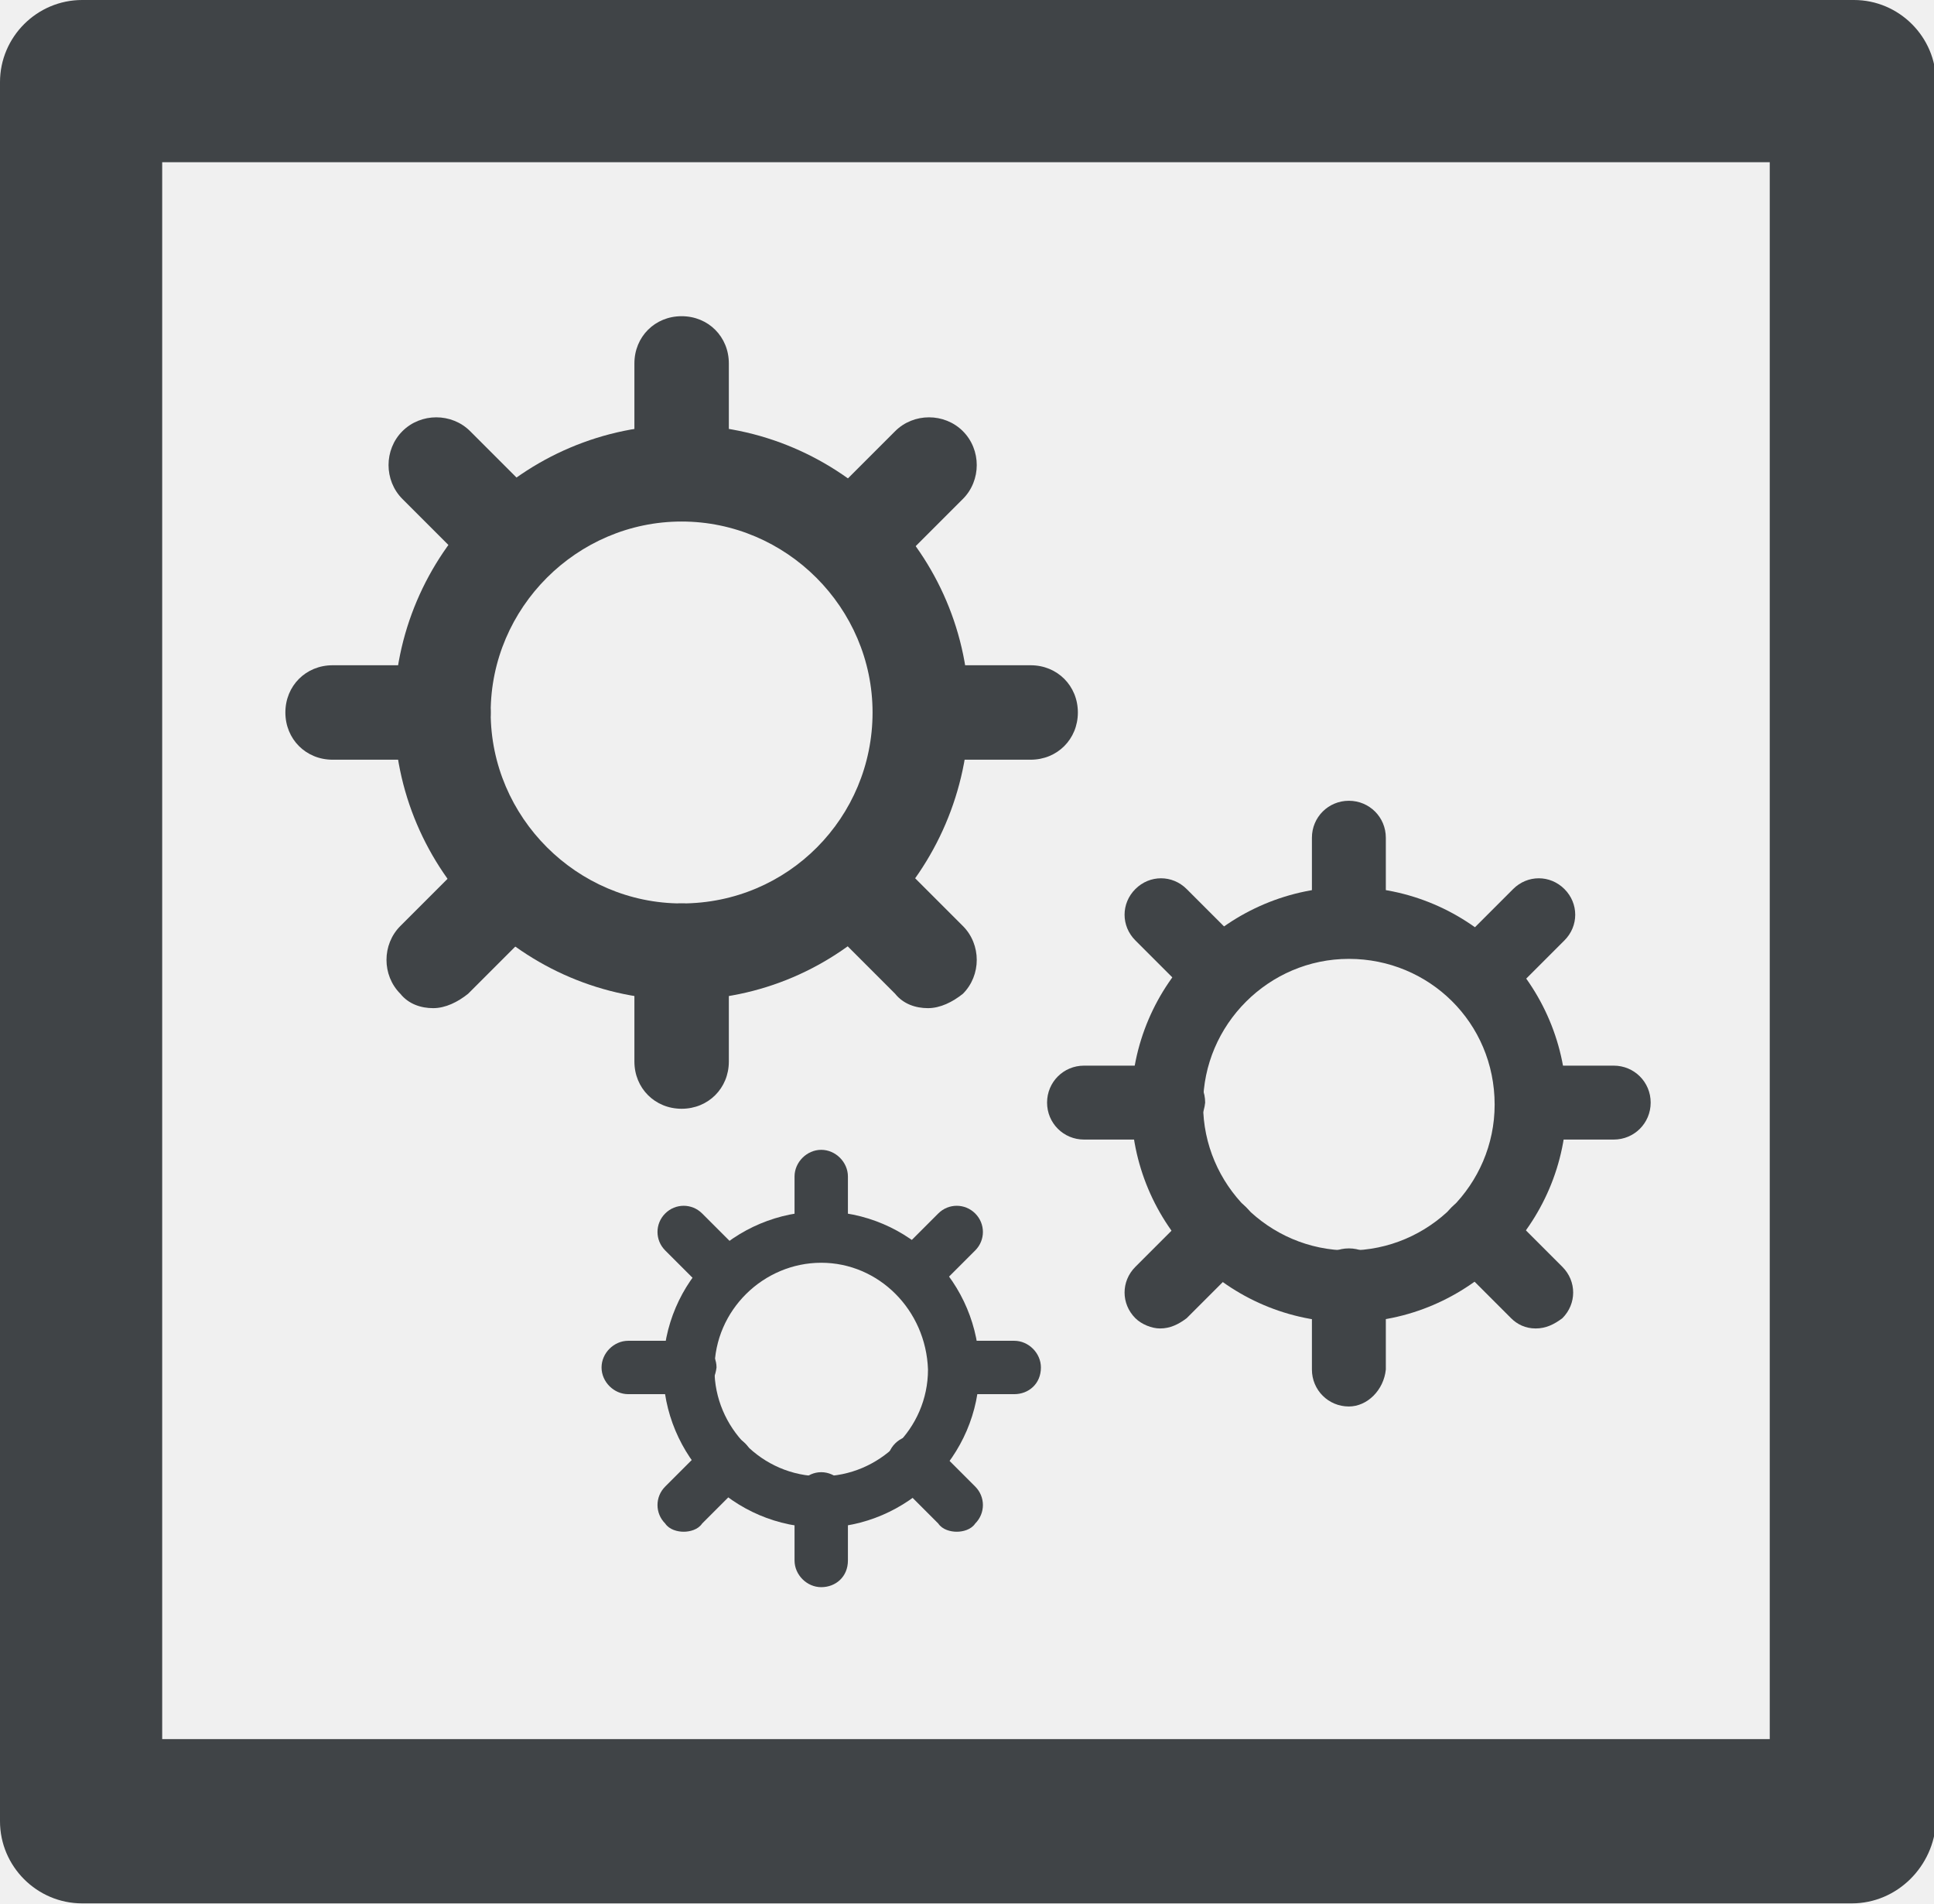
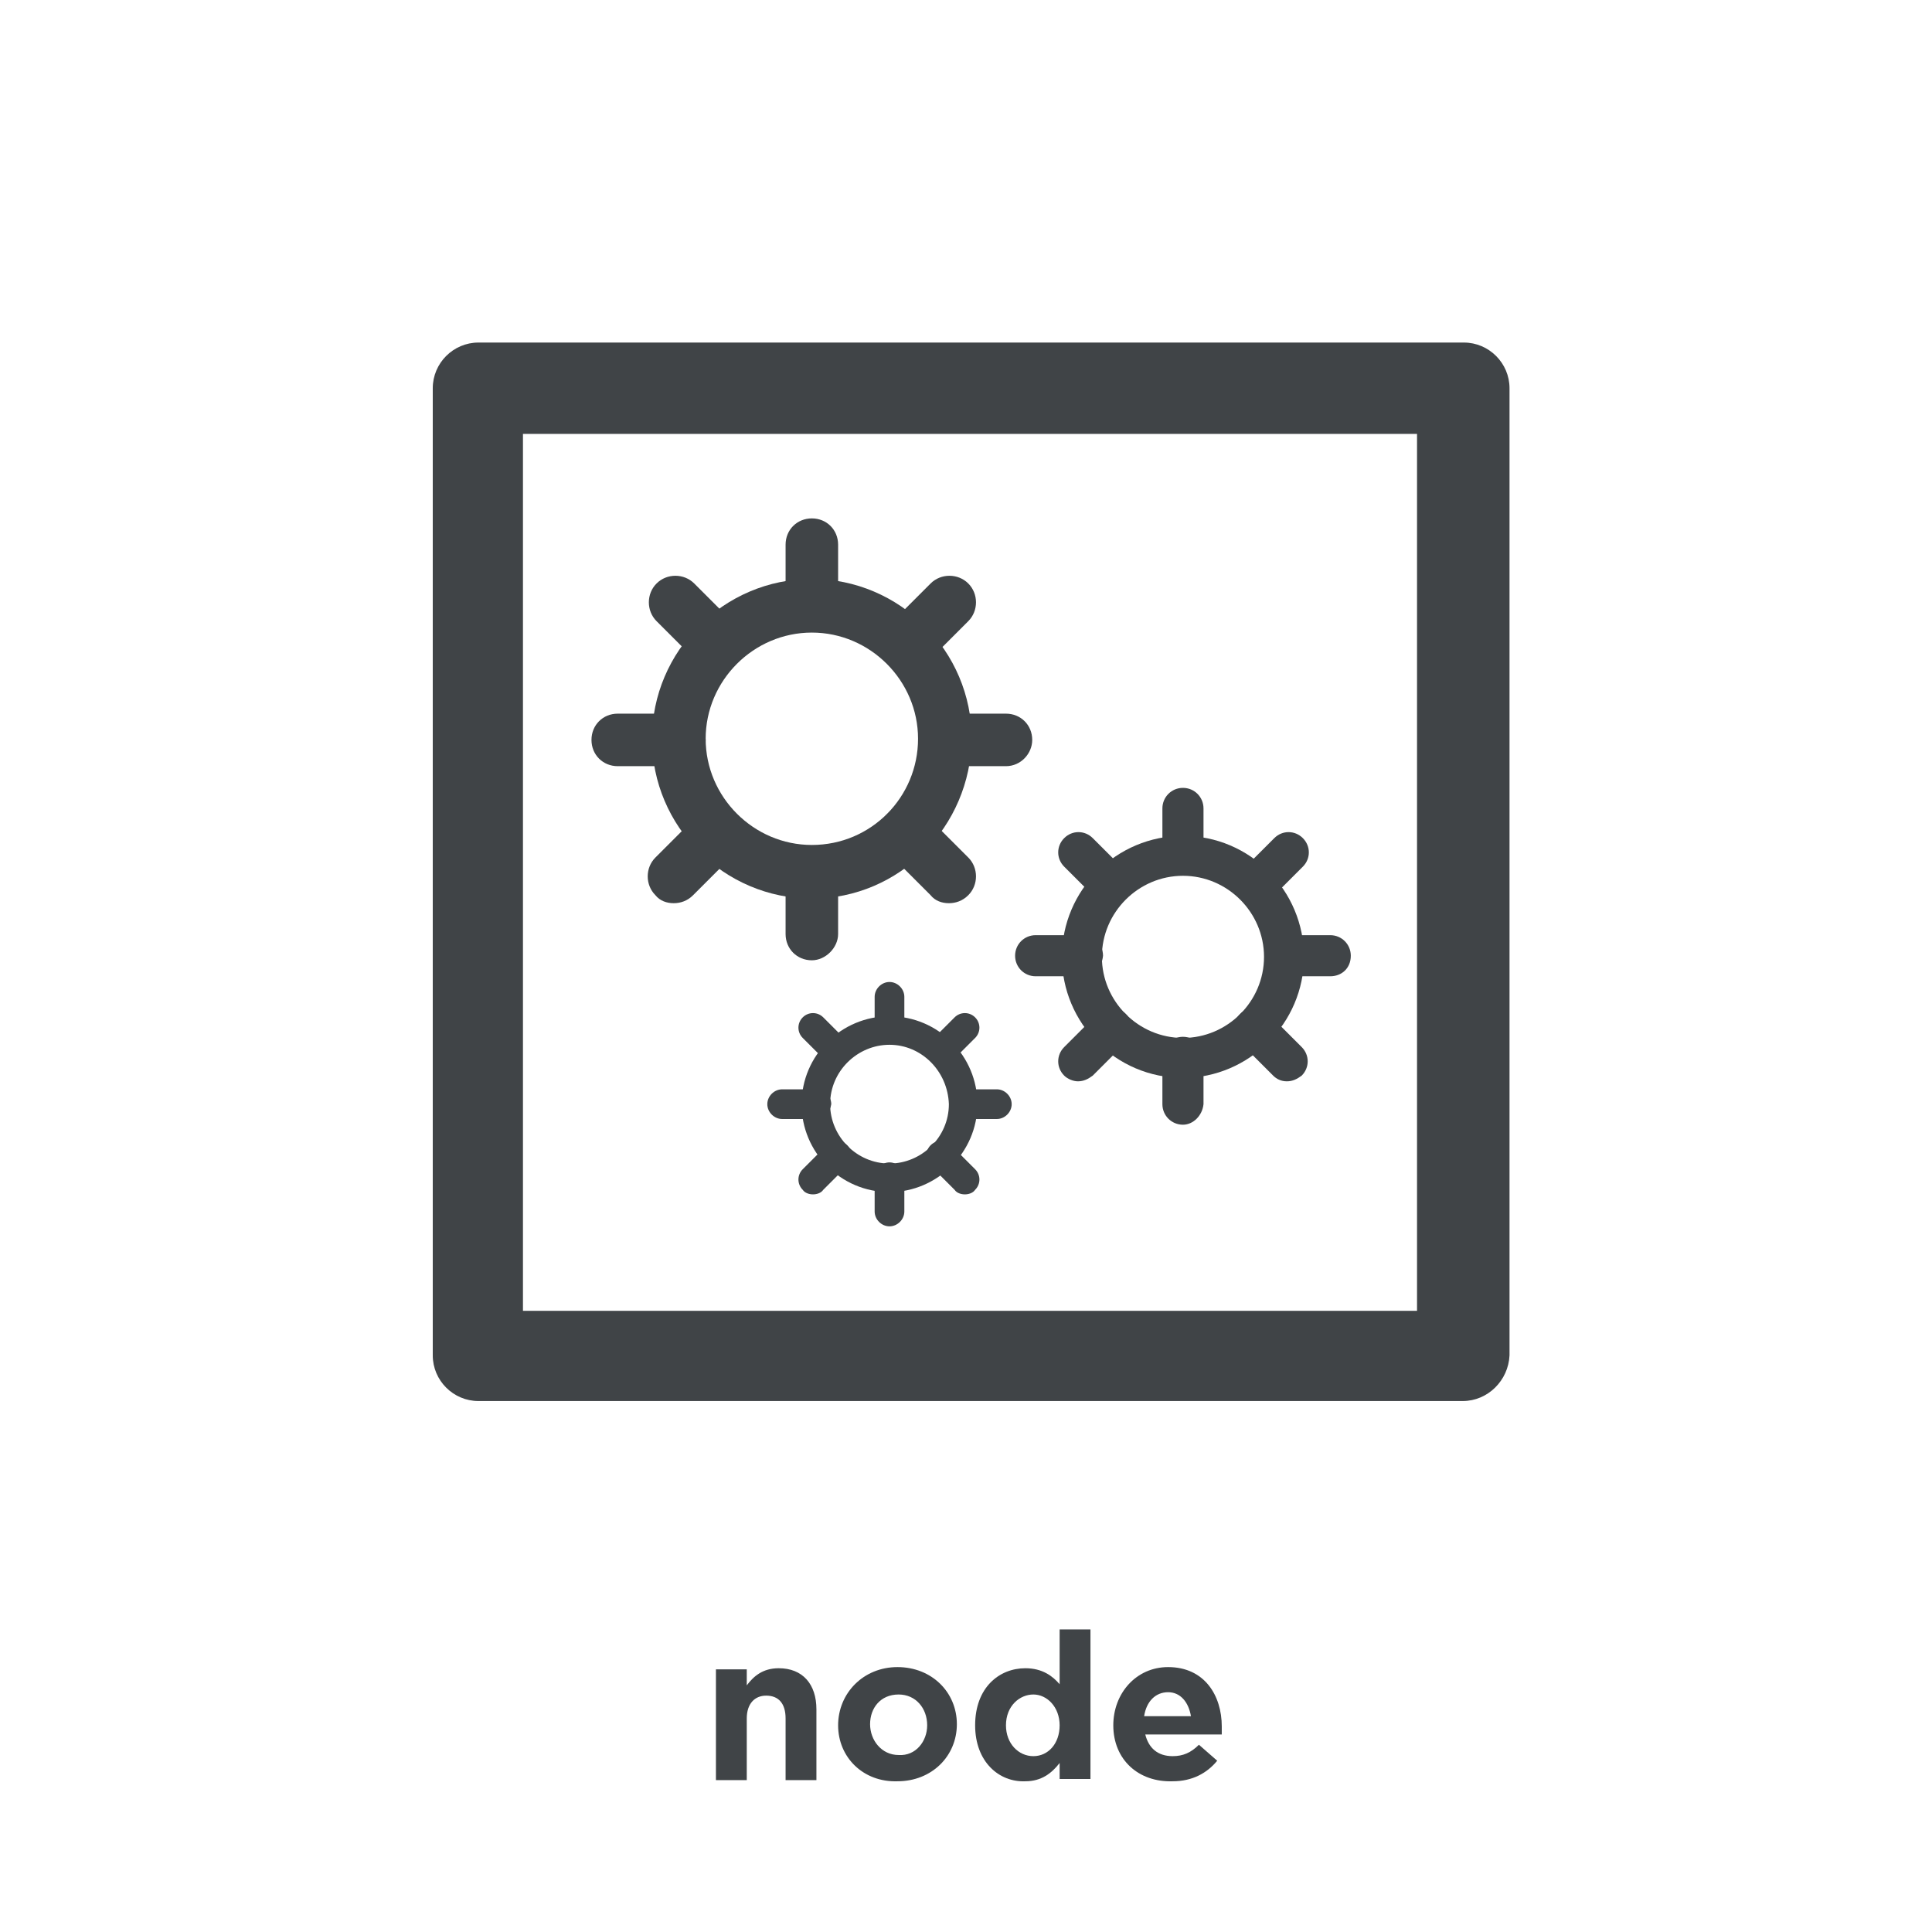
- <svg xmlns="http://www.w3.org/2000/svg" version="1.1" id="Layer_1" x="0px" y="0px" viewBox="0 0 94.2 92.7" enable-background="new 0 0 94.2 92.7" xml:space="preserve">
+ <svg xmlns="http://www.w3.org/2000/svg" version="1.1" id="Layer_1" x="0px" y="0px" viewBox="0 0 169.2 169.2" enable-background="new 0 0 169.2 169.2" xml:space="preserve">
+   <g>
+     <rect fill="#FFFFFF" width="169.2" height="169.2" />
+     <g>
+       <path fill="#404447" d="M62.7,146.2h2.7v1.4c0.6-0.8,1.4-1.5,2.8-1.5c2.1,0,3.3,1.4,3.3,3.6v6.2h-2.7v-5.4c0-1.3-0.6-2-1.7-2    c-1,0-1.7,0.7-1.7,2v5.4h-2.7V146.2z" />
+       <path fill="#404447" d="M73.4,151.1L73.4,151.1c0-2.8,2.2-5.1,5.2-5.1c3,0,5.2,2.2,5.2,5v0c0,2.8-2.2,5-5.2,5    C75.6,156.1,73.4,153.9,73.4,151.1z M81.2,151.1L81.2,151.1c0-1.5-1-2.7-2.5-2.7c-1.6,0-2.5,1.2-2.5,2.6v0c0,1.4,1,2.7,2.5,2.7    C80.2,153.8,81.2,152.5,81.2,151.1z" />
+       <path fill="#404447" d="M85.4,151.1L85.4,151.1c0-3.3,2.1-5,4.4-5c1.5,0,2.4,0.7,3,1.4v-4.8h2.7v13.1h-2.7v-1.4    c-0.7,0.9-1.6,1.6-3,1.6C87.5,156.1,85.4,154.3,85.4,151.1z M92.8,151.1L92.8,151.1c0-1.6-1.1-2.7-2.3-2.7s-2.4,1-2.4,2.7v0    c0,1.6,1.1,2.7,2.4,2.7S92.8,152.7,92.8,151.1z" />
+       <path fill="#404447" d="M97.5,151.1L97.5,151.1c0-2.8,2-5.1,4.8-5.1c3.2,0,4.7,2.5,4.7,5.2c0,0.2,0,0.5,0,0.7h-6.7    c0.3,1.2,1.1,1.9,2.4,1.9c0.9,0,1.6-0.3,2.3-1l1.6,1.4c-0.9,1.1-2.2,1.8-3.9,1.8C99.7,156.1,97.5,154.1,97.5,151.1z M104.3,150.3    c-0.2-1.2-0.9-2.1-2-2.1c-1.1,0-1.9,0.8-2.1,2.1H104.3z" />
+     </g>
+   </g>
+   <g>
+     <path fill="#404447" d="M128.1,122.7H41.9c-2.2,0-4-1.8-4-4V34c0-2.2,1.8-4,4-4h86.3c2.2,0,4,1.8,4,4v84.7   C132.1,120.9,130.3,122.7,128.1,122.7L128.1,122.7z M45.8,114.8h78.3V38H45.8V114.8L45.8,114.8z" />
+   </g>
  <g>
    <g>
-       <path fill="#404447" d="M90.2,92.7H4c-2.2,0-4-1.8-4-4V4c0-2.2,1.8-4,4-4h86.3c2.2,0,4,1.8,4,4v84.7    C94.2,90.9,92.4,92.7,90.2,92.7L90.2,92.7z M7.9,84.7h78.3V7.9H7.9V84.7L7.9,84.7z" />
-     </g>
-     <g>
+       <g>
+         <path fill="#404447" d="M71.1,78.7c-7.7,0-14-6.3-14-14c0-7.7,6.3-14,14-14c7.7,0,14,6.3,14,14C85,72.4,78.8,78.7,71.1,78.7     L71.1,78.7z M71.1,55.4c-5.1,0-9.3,4.2-9.3,9.3c0,5.1,4.2,9.3,9.3,9.3c5.2,0,9.3-4.2,9.3-9.3C80.4,59.6,76.2,55.4,71.1,55.4     L71.1,55.4z" />
+       </g>
      <g>
        <g>
-           <path fill="#404447" d="M33.2,48.7c-7.7,0-14-6.3-14-14c0-7.7,6.3-14,14-14c7.7,0,14,6.3,14,14C47.1,42.4,40.9,48.7,33.2,48.7      L33.2,48.7z M33.2,25.4c-5.1,0-9.3,4.2-9.3,9.3c0,5.1,4.2,9.3,9.3,9.3c5.2,0,9.3-4.2,9.3-9.3C42.5,29.6,38.3,25.4,33.2,25.4      L33.2,25.4z" />
+           <path fill="#404447" d="M62.3,58.3c-0.6,0-1.2-0.2-1.6-0.7l-3.2-3.2c-0.9-0.9-0.9-2.4,0-3.3c0.9-0.9,2.4-0.9,3.3,0l3.2,3.2      c0.9,0.9,0.9,2.4,0,3.3C63.5,58,62.9,58.3,62.3,58.3L62.3,58.3z" />
        </g>
        <g>
-           <g>
-             <path fill="#404447" d="M24.4,28.2c-0.6,0-1.2-0.2-1.6-0.7l-3.2-3.2c-0.9-0.9-0.9-2.4,0-3.3c0.9-0.9,2.4-0.9,3.3,0l3.2,3.2       c0.9,0.9,0.9,2.4,0,3.3C25.6,28,25,28.2,24.4,28.2L24.4,28.2z" />
-           </g>
-           <g>
-             <path fill="#404447" d="M45.2,49.1c-0.6,0-1.2-0.2-1.6-0.7l-3.8-3.8c-0.9-0.9-0.9-2.4,0-3.3c0.9-0.9,2.4-0.9,3.3,0l3.8,3.8       c0.9,0.9,0.9,2.4,0,3.3C46.4,48.8,45.8,49.1,45.2,49.1L45.2,49.1z" />
-           </g>
-         </g>
-         <g>
-           <g>
-             <path fill="#404447" d="M42,28.2c-0.6,0-1.2-0.2-1.6-0.7c-0.9-0.9-0.9-2.4,0-3.3l3.2-3.2c0.9-0.9,2.4-0.9,3.3,0       c0.9,0.9,0.9,2.4,0,3.3l-3.2,3.2C43.1,28,42.6,28.2,42,28.2L42,28.2z" />
-           </g>
-           <g>
-             <path fill="#404447" d="M21.1,49.1c-0.6,0-1.2-0.2-1.6-0.7c-0.9-0.9-0.9-2.4,0-3.3l3.8-3.8c0.9-0.9,2.4-0.9,3.3,0       c0.9,0.9,0.9,2.4,0,3.3l-3.8,3.8C22.3,48.8,21.7,49.1,21.1,49.1L21.1,49.1z" />
-           </g>
-         </g>
-         <g>
-           <g>
-             <path fill="#404447" d="M33.2,24.6c-1.3,0-2.3-1-2.3-2.3v-4.6c0-1.3,1-2.3,2.3-2.3c1.3,0,2.3,1,2.3,2.3v4.6       C35.5,23.6,34.5,24.6,33.2,24.6L33.2,24.6z" />
-           </g>
-           <g>
-             <path fill="#404447" d="M33.2,54L33.2,54c-1.3,0-2.3-1-2.3-2.3l0-5.4c0-1.3,1-2.3,2.3-2.3l0,0c1.3,0,2.3,1,2.3,2.3l0,5.4       C35.5,53,34.5,54,33.2,54L33.2,54z" />
-           </g>
-         </g>
-         <g>
-           <g>
-             <path fill="#404447" d="M50.2,37h-4.6c-1.3,0-2.3-1-2.3-2.3c0-1.3,1-2.3,2.3-2.3h4.6c1.3,0,2.3,1,2.3,2.3       C52.5,36,51.5,37,50.2,37L50.2,37z" />
-           </g>
-           <g>
-             <path fill="#404447" d="M21.6,37h-5.4c-1.3,0-2.3-1-2.3-2.3c0-1.3,1-2.3,2.3-2.3h5.4c1.3,0,2.3,1,2.3,2.3       C23.9,36,22.9,37,21.6,37L21.6,37z" />
-           </g>
+           <path fill="#404447" d="M83.1,79.1c-0.6,0-1.2-0.2-1.6-0.7l-3.8-3.8c-0.9-0.9-0.9-2.4,0-3.3c0.9-0.9,2.4-0.9,3.3,0l3.8,3.8      c0.9,0.9,0.9,2.4,0,3.3C84.3,78.9,83.7,79.1,83.1,79.1L83.1,79.1z" />
        </g>
      </g>
      <g>
        <g>
-           <path fill="#404447" d="M65.7,64.4c-5.9,0-10.6-4.8-10.6-10.6c0-5.9,4.8-10.6,10.6-10.6c5.9,0,10.6,4.8,10.6,10.6      C76.3,59.6,71.5,64.4,65.7,64.4L65.7,64.4z M65.7,46.7c-3.9,0-7.1,3.2-7.1,7.1c0,3.9,3.2,7.1,7.1,7.1c3.9,0,7.1-3.2,7.1-7.1      C72.8,49.8,69.6,46.7,65.7,46.7L65.7,46.7z" />
+           <path fill="#404447" d="M79.9,58.3c-0.6,0-1.2-0.2-1.6-0.7c-0.9-0.9-0.9-2.4,0-3.3l3.2-3.2c0.9-0.9,2.4-0.9,3.3,0      c0.9,0.9,0.9,2.4,0,3.3l-3.2,3.2C81,58,80.5,58.3,79.9,58.3L79.9,58.3z" />
        </g>
        <g>
-           <g>
-             <path fill="#404447" d="M59,48.8c-0.5,0-0.9-0.2-1.2-0.5l-2.5-2.5c-0.7-0.7-0.7-1.8,0-2.5c0.7-0.7,1.8-0.7,2.5,0l2.5,2.5       c0.7,0.7,0.7,1.8,0,2.5C59.9,48.7,59.5,48.8,59,48.8L59,48.8z" />
-           </g>
-           <g>
-             <path fill="#404447" d="M74.8,64.7c-0.5,0-0.9-0.2-1.2-0.5l-2.9-2.9c-0.7-0.7-0.7-1.8,0-2.5c0.7-0.7,1.8-0.7,2.5,0l2.9,2.9       c0.7,0.7,0.7,1.8,0,2.5C75.7,64.5,75.3,64.7,74.8,64.7L74.8,64.7z" />
-           </g>
-         </g>
-         <g>
-           <g>
-             <path fill="#404447" d="M72.4,48.8c-0.4,0-0.9-0.2-1.2-0.5c-0.7-0.7-0.7-1.8,0-2.5l2.5-2.5c0.7-0.7,1.8-0.7,2.5,0       c0.7,0.7,0.7,1.8,0,2.5l-2.5,2.5C73.3,48.7,72.8,48.8,72.4,48.8L72.4,48.8z" />
-           </g>
-           <g>
-             <path fill="#404447" d="M56.5,64.7c-0.4,0-0.9-0.2-1.2-0.5c-0.7-0.7-0.7-1.8,0-2.5l2.9-2.9c0.7-0.7,1.8-0.7,2.5,0       c0.7,0.7,0.7,1.8,0,2.5l-2.9,2.9C57.4,64.5,57,64.7,56.5,64.7L56.5,64.7z" />
-           </g>
-         </g>
-         <g>
-           <g>
-             <path fill="#404447" d="M65.7,46.1c-1,0-1.8-0.8-1.8-1.8v-3.5c0-1,0.8-1.8,1.8-1.8c1,0,1.8,0.8,1.8,1.8v3.5       C67.4,45.3,66.7,46.1,65.7,46.1L65.7,46.1z" />
-           </g>
-           <g>
-             <path fill="#404447" d="M65.7,68.5L65.7,68.5c-1,0-1.8-0.8-1.8-1.8l0-4.1c0-1,0.8-1.8,1.8-1.8l0,0c1,0,1.8,0.8,1.8,1.8l0,4.1       C67.4,67.7,66.6,68.5,65.7,68.5L65.7,68.5z" />
-           </g>
-         </g>
-         <g>
-           <g>
-             <path fill="#404447" d="M78.6,55.5h-3.5c-1,0-1.8-0.8-1.8-1.8c0-1,0.8-1.8,1.8-1.8h3.5c1,0,1.8,0.8,1.8,1.8       C80.4,54.7,79.6,55.5,78.6,55.5L78.6,55.5z" />
-           </g>
-           <g>
-             <path fill="#404447" d="M56.9,55.5h-4.1c-1,0-1.8-0.8-1.8-1.8c0-1,0.8-1.8,1.8-1.8h4.1c1,0,1.8,0.8,1.8,1.8       C58.6,54.7,57.8,55.5,56.9,55.5L56.9,55.5z" />
-           </g>
+           <path fill="#404447" d="M59,79.1c-0.6,0-1.2-0.2-1.6-0.7c-0.9-0.9-0.9-2.4,0-3.3l3.8-3.8c0.9-0.9,2.4-0.9,3.3,0      c0.9,0.9,0.9,2.4,0,3.3l-3.8,3.8C60.2,78.9,59.6,79.1,59,79.1L59,79.1z" />
        </g>
      </g>
      <g>
        <g>
-           <path fill="#404447" d="M40,74.4c-4.3,0-7.7-3.5-7.7-7.7c0-4.3,3.5-7.7,7.7-7.7c4.3,0,7.7,3.5,7.7,7.7      C47.7,70.9,44.2,74.4,40,74.4L40,74.4z M40,61.5c-2.8,0-5.2,2.3-5.2,5.2c0,2.8,2.3,5.2,5.2,5.2c2.8,0,5.2-2.3,5.2-5.2      C45.1,63.8,42.8,61.5,40,61.5L40,61.5z" />
+           <path fill="#404447" d="M71.1,54.6c-1.3,0-2.3-1-2.3-2.3v-4.6c0-1.3,1-2.3,2.3-2.3c1.3,0,2.3,1,2.3,2.3v4.6      C73.4,53.6,72.4,54.6,71.1,54.6L71.1,54.6z" />
        </g>
        <g>
-           <g>
-             <path fill="#404447" d="M35.1,63.1c-0.3,0-0.7-0.1-0.9-0.4l-1.8-1.8c-0.5-0.5-0.5-1.3,0-1.8c0.5-0.5,1.3-0.5,1.8,0l1.8,1.8       c0.5,0.5,0.5,1.3,0,1.8C35.8,62.9,35.4,63.1,35.1,63.1L35.1,63.1z" />
-           </g>
-           <g>
-             <path fill="#404447" d="M46.6,74.6c-0.3,0-0.7-0.1-0.9-0.4l-2.1-2.1c-0.5-0.5-0.5-1.3,0-1.8c0.5-0.5,1.3-0.5,1.8,0l2.1,2.1       c0.5,0.5,0.5,1.3,0,1.8C47.3,74.5,46.9,74.6,46.6,74.6L46.6,74.6z" />
-           </g>
+           <path fill="#404447" d="M71.1,84.1L71.1,84.1c-1.3,0-2.3-1-2.3-2.3l0-5.4c0-1.3,1-2.3,2.3-2.3l0,0c1.3,0,2.3,1,2.3,2.3l0,5.4      C73.4,83,72.3,84.1,71.1,84.1L71.1,84.1z" />
+         </g>
+       </g>
+       <g>
+         <g>
+           <path fill="#404447" d="M88.1,67.1h-4.6c-1.3,0-2.3-1-2.3-2.3c0-1.3,1-2.3,2.3-2.3h4.6c1.3,0,2.3,1,2.3,2.3      C90.4,66,89.4,67.1,88.1,67.1L88.1,67.1z" />
        </g>
        <g>
-           <g>
-             <path fill="#404447" d="M44.8,63.1c-0.3,0-0.7-0.1-0.9-0.4c-0.5-0.5-0.5-1.3,0-1.8l1.8-1.8c0.5-0.5,1.3-0.5,1.8,0       c0.5,0.5,0.5,1.3,0,1.8l-1.8,1.8C45.5,62.9,45.2,63.1,44.8,63.1L44.8,63.1z" />
-           </g>
-           <g>
-             <path fill="#404447" d="M33.3,74.6c-0.3,0-0.7-0.1-0.9-0.4c-0.5-0.5-0.5-1.3,0-1.8l2.1-2.1c0.5-0.5,1.3-0.5,1.8,0       c0.5,0.5,0.5,1.3,0,1.8l-2.1,2.1C34,74.5,33.6,74.6,33.3,74.6L33.3,74.6z" />
-           </g>
+           <path fill="#404447" d="M59.5,67.1h-5.4c-1.3,0-2.3-1-2.3-2.3c0-1.3,1-2.3,2.3-2.3h5.4c1.3,0,2.3,1,2.3,2.3      C61.8,66,60.8,67.1,59.5,67.1L59.5,67.1z" />
+         </g>
+       </g>
+     </g>
+     <g>
+       <g>
+         <path fill="#404447" d="M103.6,94.4c-5.9,0-10.6-4.8-10.6-10.6c0-5.9,4.8-10.6,10.6-10.6c5.9,0,10.6,4.8,10.6,10.6     C114.2,89.6,109.4,94.4,103.6,94.4L103.6,94.4z M103.6,76.7c-3.9,0-7.1,3.2-7.1,7.1c0,3.9,3.2,7.1,7.1,7.1c3.9,0,7.1-3.2,7.1-7.1     C110.7,79.9,107.5,76.7,103.6,76.7L103.6,76.7z" />
+       </g>
+       <g>
+         <g>
+           <path fill="#404447" d="M96.9,78.9c-0.5,0-0.9-0.2-1.2-0.5l-2.5-2.5c-0.7-0.7-0.7-1.8,0-2.5c0.7-0.7,1.8-0.7,2.5,0l2.5,2.5      c0.7,0.7,0.7,1.8,0,2.5C97.8,78.7,97.4,78.9,96.9,78.9L96.9,78.9z" />
        </g>
        <g>
-           <g>
-             <path fill="#404447" d="M40,61.1c-0.7,0-1.3-0.6-1.3-1.3v-2.5c0-0.7,0.6-1.3,1.3-1.3c0.7,0,1.3,0.6,1.3,1.3v2.5       C41.3,60.5,40.7,61.1,40,61.1L40,61.1z" />
-           </g>
-           <g>
-             <path fill="#404447" d="M40,77.3L40,77.3c-0.7,0-1.3-0.6-1.3-1.3l0-3c0-0.7,0.6-1.3,1.3-1.3l0,0c0.7,0,1.3,0.6,1.3,1.3l0,3       C41.3,76.8,40.7,77.3,40,77.3L40,77.3z" />
-           </g>
+           <path fill="#404447" d="M112.7,94.7c-0.5,0-0.9-0.2-1.2-0.5l-2.9-2.9c-0.7-0.7-0.7-1.8,0-2.5c0.7-0.7,1.8-0.7,2.5,0l2.9,2.9      c0.7,0.7,0.7,1.8,0,2.5C113.6,94.5,113.2,94.7,112.7,94.7L112.7,94.7z" />
+         </g>
+       </g>
+       <g>
+         <g>
+           <path fill="#404447" d="M110.3,78.9c-0.4,0-0.9-0.2-1.2-0.5c-0.7-0.7-0.7-1.8,0-2.5l2.5-2.5c0.7-0.7,1.8-0.7,2.5,0      c0.7,0.7,0.7,1.8,0,2.5l-2.5,2.5C111.2,78.7,110.7,78.9,110.3,78.9L110.3,78.9z" />
        </g>
        <g>
-           <g>
-             <path fill="#404447" d="M49.4,67.9h-2.5c-0.7,0-1.3-0.6-1.3-1.3c0-0.7,0.6-1.3,1.3-1.3h2.5c0.7,0,1.3,0.6,1.3,1.3       C50.7,67.4,50.1,67.9,49.4,67.9L49.4,67.9z" />
-           </g>
-           <g>
-             <path fill="#404447" d="M33.6,67.9h-3c-0.7,0-1.3-0.6-1.3-1.3c0-0.7,0.6-1.3,1.3-1.3h3c0.7,0,1.3,0.6,1.3,1.3       C34.8,67.4,34.3,67.9,33.6,67.9L33.6,67.9z" />
-           </g>
+           <path fill="#404447" d="M94.4,94.7c-0.4,0-0.9-0.2-1.2-0.5c-0.7-0.7-0.7-1.8,0-2.5l2.9-2.9c0.7-0.7,1.8-0.7,2.5,0      c0.7,0.7,0.7,1.8,0,2.5l-2.9,2.9C95.3,94.5,94.9,94.7,94.4,94.7L94.4,94.7z" />
+         </g>
+       </g>
+       <g>
+         <g>
+           <path fill="#404447" d="M103.6,76.1c-1,0-1.8-0.8-1.8-1.8v-3.5c0-1,0.8-1.8,1.8-1.8c1,0,1.8,0.8,1.8,1.8v3.5      C105.3,75.3,104.6,76.1,103.6,76.1L103.6,76.1z" />
+         </g>
+         <g>
+           <path fill="#404447" d="M103.6,98.5L103.6,98.5c-1,0-1.8-0.8-1.8-1.8l0-4.1c0-1,0.8-1.8,1.8-1.8l0,0c1,0,1.8,0.8,1.8,1.8l0,4.1      C105.3,97.7,104.5,98.5,103.6,98.5L103.6,98.5z" />
+         </g>
+       </g>
+       <g>
+         <g>
+           <path fill="#404447" d="M116.5,85.5H113c-1,0-1.8-0.8-1.8-1.8c0-1,0.8-1.8,1.8-1.8h3.5c1,0,1.8,0.8,1.8,1.8      C118.3,84.8,117.5,85.5,116.5,85.5L116.5,85.5z" />
+         </g>
+         <g>
+           <path fill="#404447" d="M94.8,85.5h-4.1c-1,0-1.8-0.8-1.8-1.8c0-1,0.8-1.8,1.8-1.8h4.1c1,0,1.8,0.8,1.8,1.8      C96.5,84.8,95.7,85.5,94.8,85.5L94.8,85.5z" />
+         </g>
+       </g>
+     </g>
+     <g>
+       <g>
+         <path fill="#404447" d="M77.9,104.4c-4.3,0-7.7-3.5-7.7-7.7c0-4.3,3.5-7.7,7.7-7.7c4.3,0,7.7,3.5,7.7,7.7     C85.6,100.9,82.1,104.4,77.9,104.4L77.9,104.4z M77.9,91.5c-2.8,0-5.2,2.3-5.2,5.2c0,2.8,2.3,5.2,5.2,5.2c2.8,0,5.2-2.3,5.2-5.2     C83,93.8,80.7,91.5,77.9,91.5L77.9,91.5z" />
+       </g>
+       <g>
+         <g>
+           <path fill="#404447" d="M73,93.1c-0.3,0-0.7-0.1-0.9-0.4l-1.8-1.8c-0.5-0.5-0.5-1.3,0-1.8c0.5-0.5,1.3-0.5,1.8,0l1.8,1.8      c0.5,0.5,0.5,1.3,0,1.8C73.7,93,73.3,93.1,73,93.1L73,93.1z" />
+         </g>
+         <g>
+           <path fill="#404447" d="M84.5,104.6c-0.3,0-0.7-0.1-0.9-0.4l-2.1-2.1c-0.5-0.5-0.5-1.3,0-1.8c0.5-0.5,1.3-0.5,1.8,0l2.1,2.1      c0.5,0.5,0.5,1.3,0,1.8C85.2,104.5,84.8,104.6,84.5,104.6L84.5,104.6z" />
+         </g>
+       </g>
+       <g>
+         <g>
+           <path fill="#404447" d="M82.7,93.1c-0.3,0-0.7-0.1-0.9-0.4c-0.5-0.5-0.5-1.3,0-1.8l1.8-1.8c0.5-0.5,1.3-0.5,1.8,0      c0.5,0.5,0.5,1.3,0,1.8l-1.8,1.8C83.4,93,83.1,93.1,82.7,93.1L82.7,93.1z" />
+         </g>
+         <g>
+           <path fill="#404447" d="M71.2,104.6c-0.3,0-0.7-0.1-0.9-0.4c-0.5-0.5-0.5-1.3,0-1.8l2.1-2.1c0.5-0.5,1.3-0.5,1.8,0      c0.5,0.5,0.5,1.3,0,1.8l-2.1,2.1C71.9,104.5,71.5,104.6,71.2,104.6L71.2,104.6z" />
+         </g>
+       </g>
+       <g>
+         <g>
+           <path fill="#404447" d="M77.9,91.1c-0.7,0-1.3-0.6-1.3-1.3v-2.5c0-0.7,0.6-1.3,1.3-1.3c0.7,0,1.3,0.6,1.3,1.3v2.5      C79.2,90.5,78.6,91.1,77.9,91.1L77.9,91.1z" />
+         </g>
+         <g>
+           <path fill="#404447" d="M77.9,107.4L77.9,107.4c-0.7,0-1.3-0.6-1.3-1.3l0-3c0-0.7,0.6-1.3,1.3-1.3l0,0c0.7,0,1.3,0.6,1.3,1.3      l0,3C79.2,106.8,78.6,107.4,77.9,107.4L77.9,107.4z" />
+         </g>
+       </g>
+       <g>
+         <g>
+           <path fill="#404447" d="M87.3,98h-2.5c-0.7,0-1.3-0.6-1.3-1.3c0-0.7,0.6-1.3,1.3-1.3h2.5c0.7,0,1.3,0.6,1.3,1.3      C88.6,97.4,88,98,87.3,98L87.3,98z" />
+         </g>
+         <g>
+           <path fill="#404447" d="M71.5,98h-3c-0.7,0-1.3-0.6-1.3-1.3c0-0.7,0.6-1.3,1.3-1.3h3c0.7,0,1.3,0.6,1.3,1.3      C72.7,97.4,72.2,98,71.5,98L71.5,98z" />
        </g>
      </g>
    </g>
  </g>
</svg>
